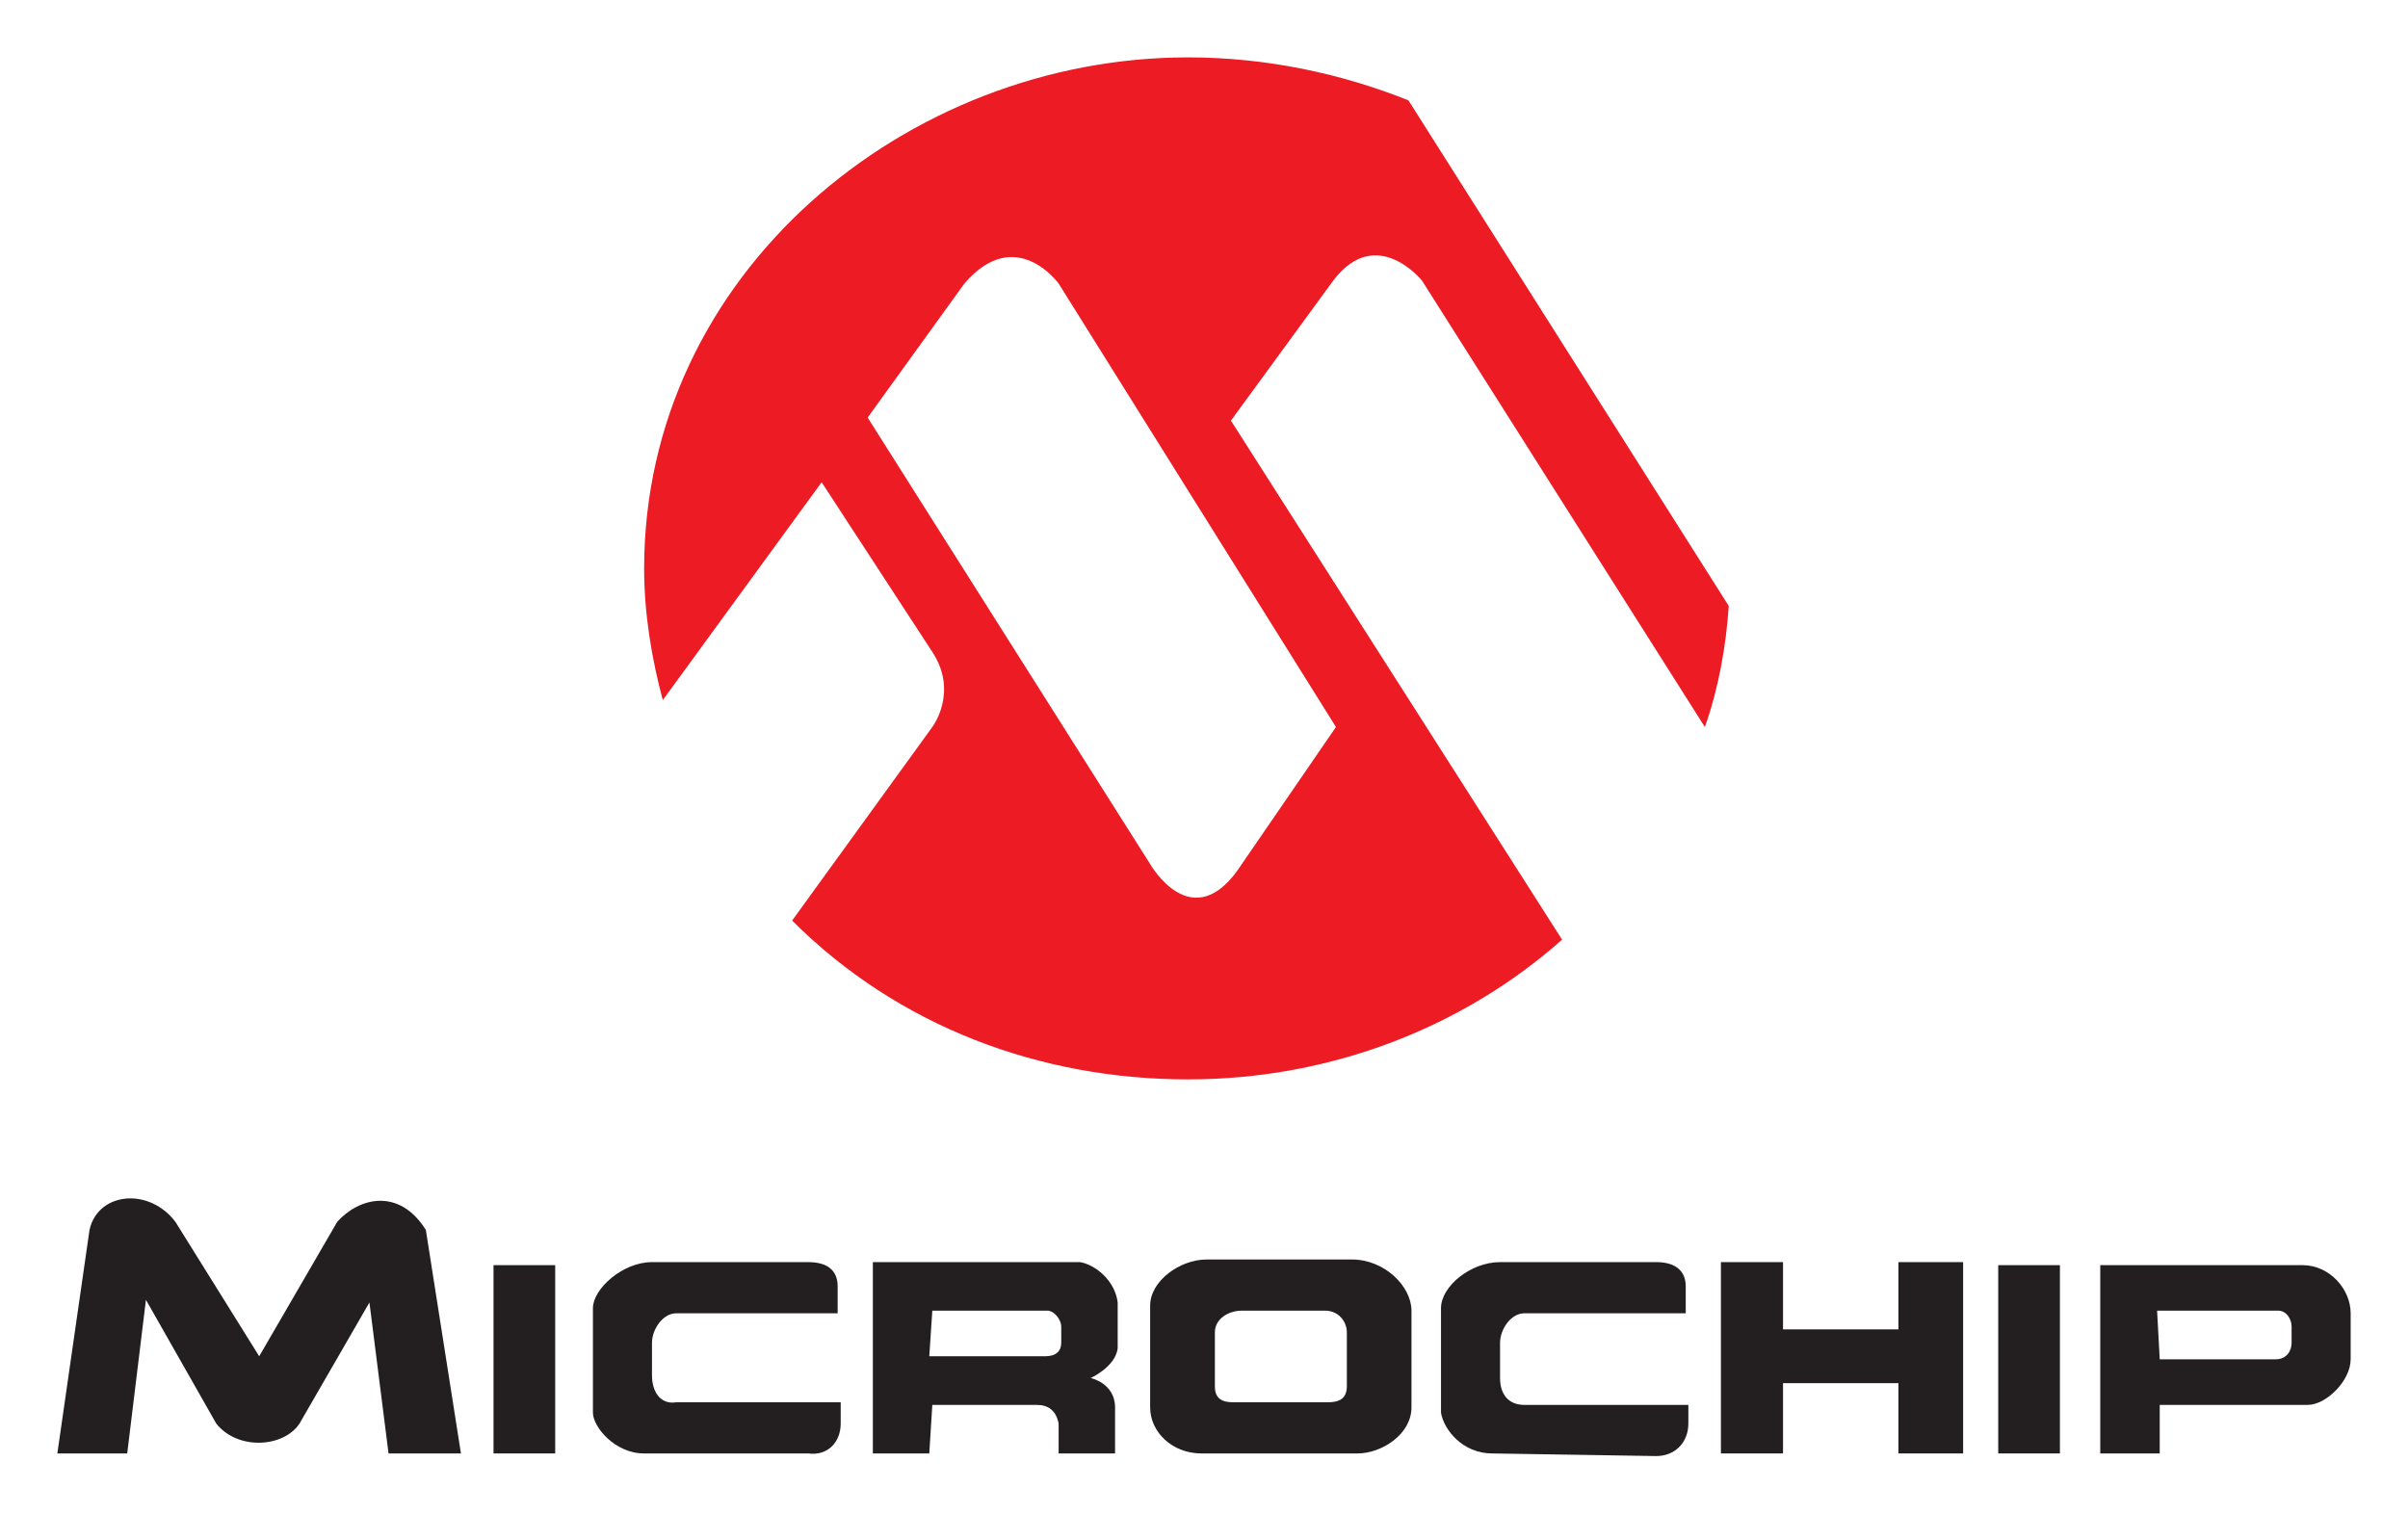
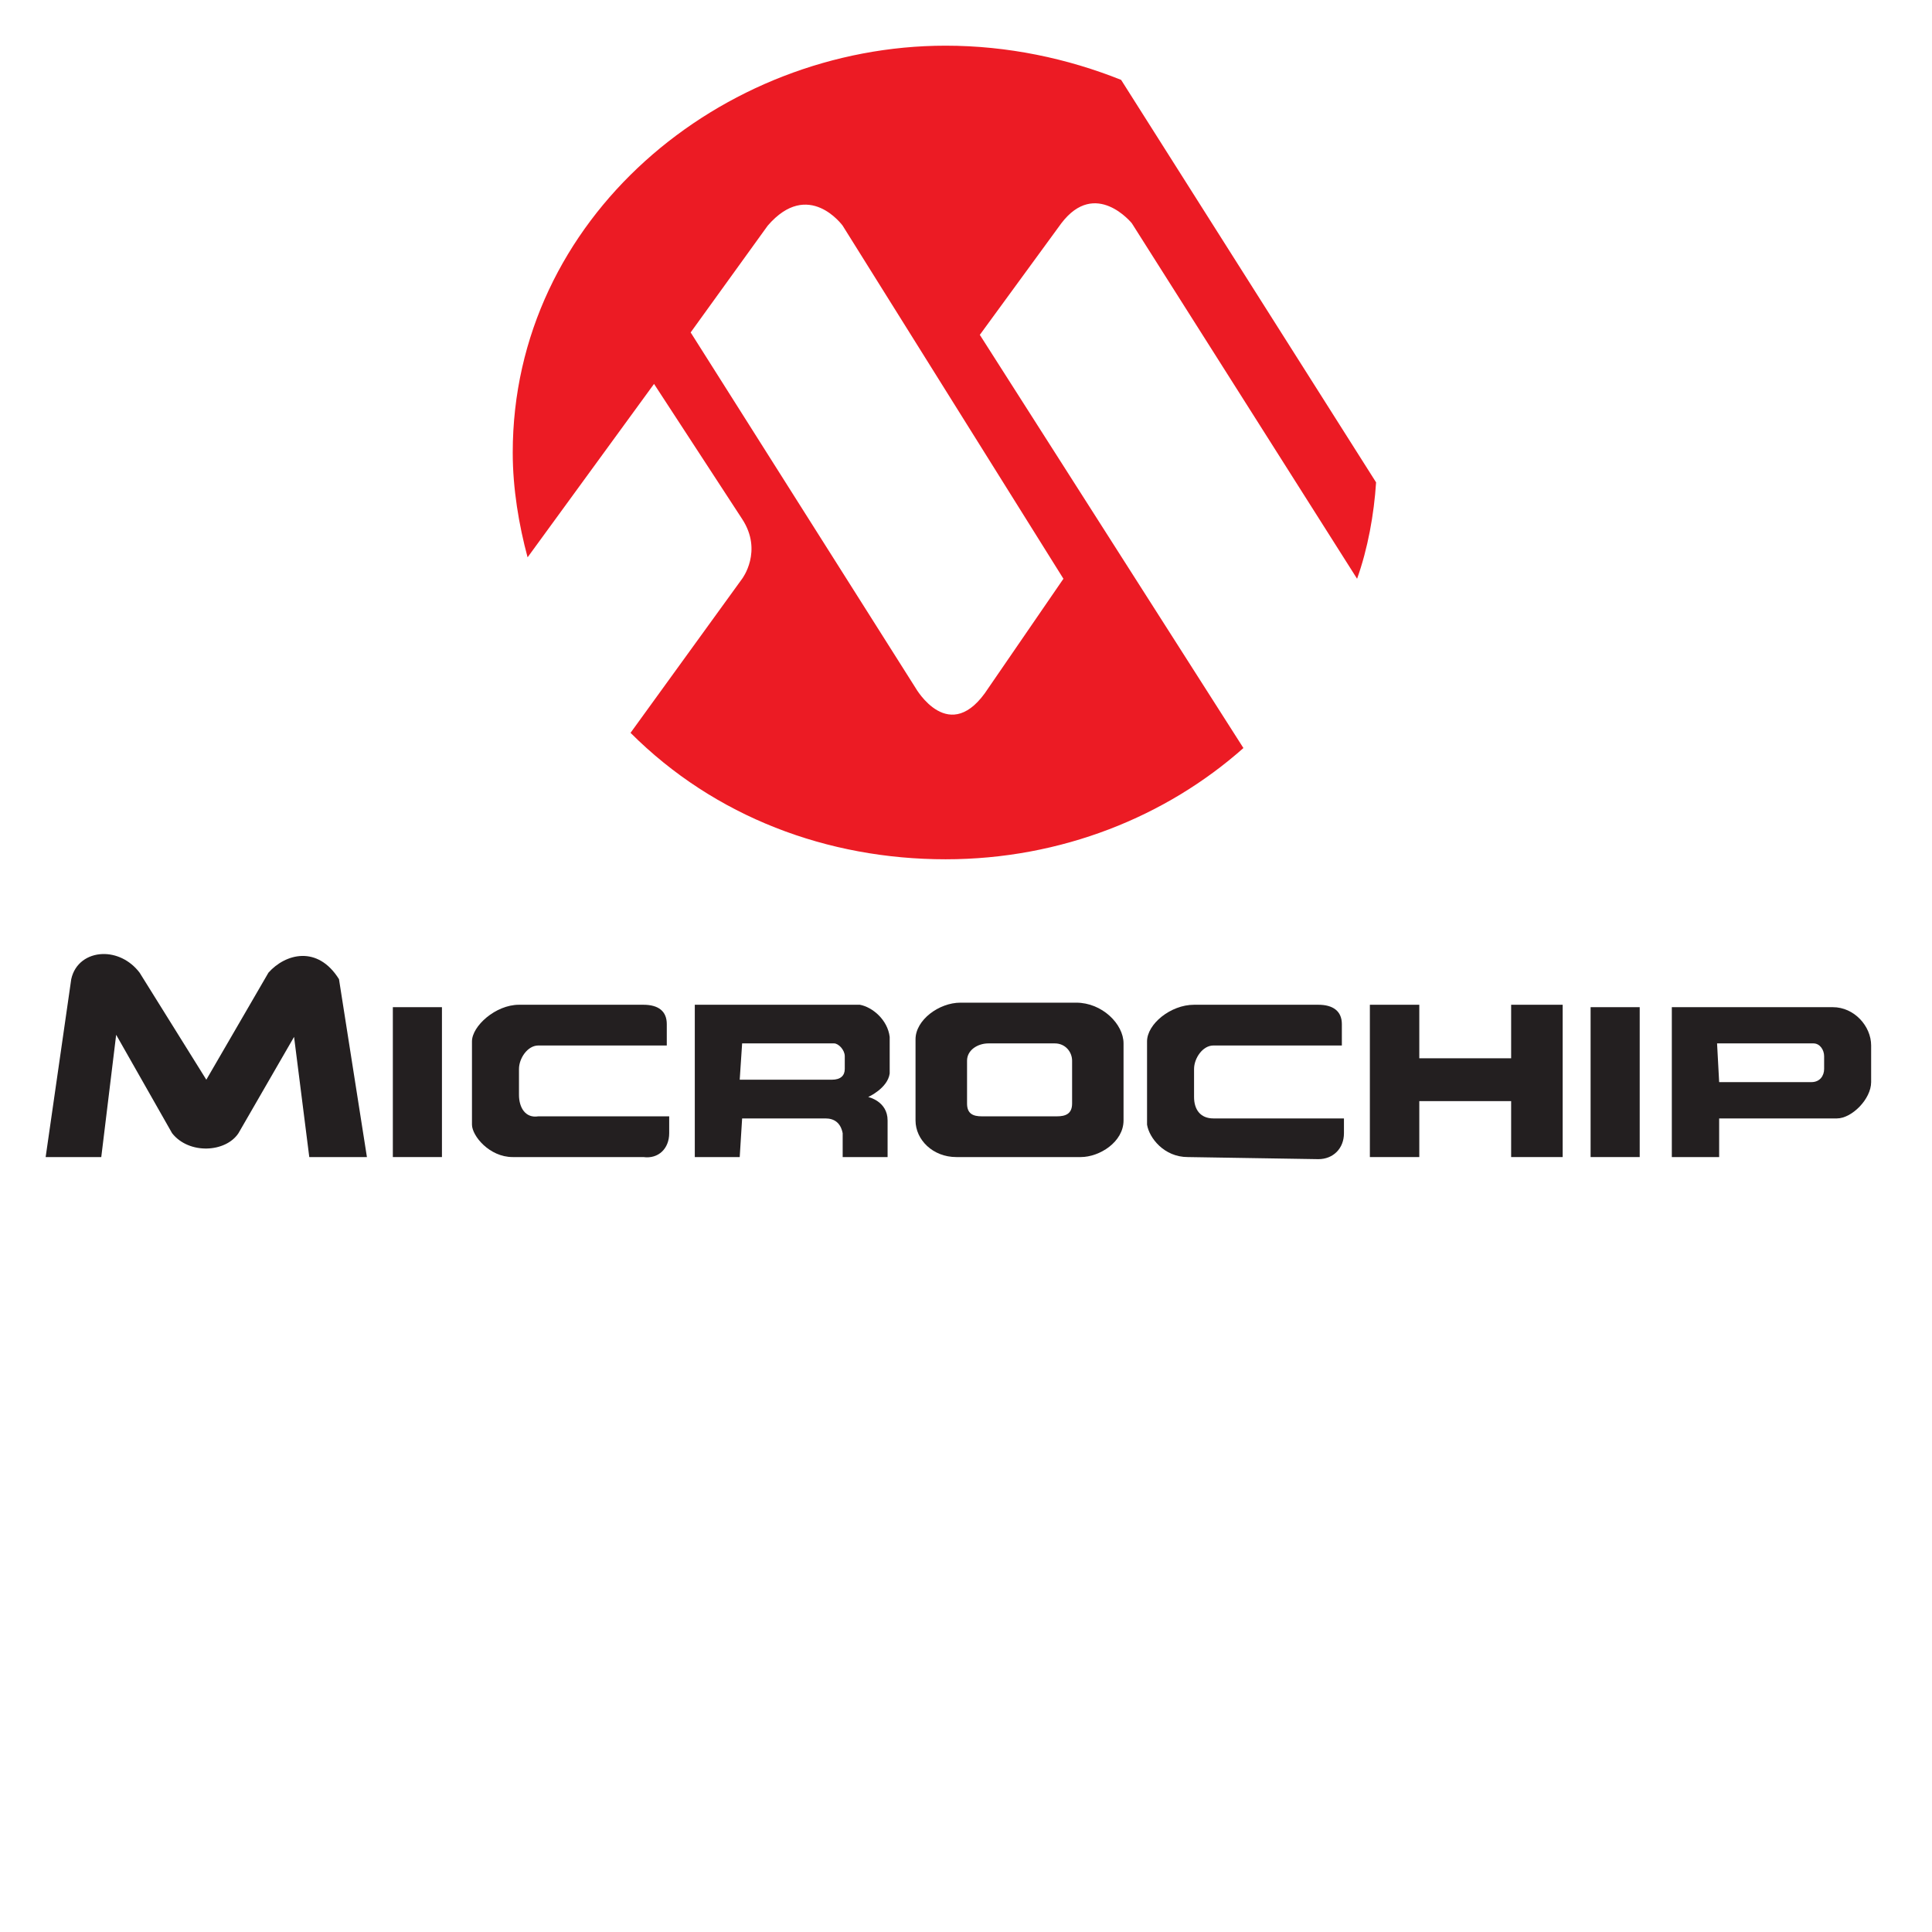
- <svg xmlns="http://www.w3.org/2000/svg" version="1.0" width="744.094" height="467.717" id="svg7217">
+ <svg xmlns="http://www.w3.org/2000/svg" version="1.0" viewBox="0 0 750 750" id="svg7217">
  <defs id="defs7219" />
  <g transform="translate(-572.0066,572.0417)" id="layer1">
    <g transform="translate(17.71912,17.73326)" id="g7496">
      <path d="M 594.1,-219.417 C 588.389,-219.238 583.298,-215.865 581.944,-209.667 L 572.007,-140.604 L 593.6,-140.604 L 599.382,-188.073 L 621.1,-149.854 C 627.672,-141.539 641.888,-142.344 646.85,-149.854 L 668.444,-187.26 L 674.35,-140.604 L 696.725,-140.604 L 685.882,-209.667 C 677.566,-222.944 665.078,-219.574 658.507,-212.198 L 634.382,-170.635 L 608.475,-212.198 C 604.641,-217.227 599.14,-219.575 594.1,-219.417 z " style="fill:#231f20;fill-rule:evenodd;stroke:none" id="path7491" />
      <path d="M 355.125,371.5 C 346.81,371.5 337.688,378.208 337.688,385.719 L 337.688,417.219 C 337.688,424.729 344.411,431.438 353.531,431.438 L 378.469,431.438 L 401.812,431.438 C 409.189,431.438 418.438,425.534 418.438,417.219 L 418.438,387.312 C 418.438,379.802 410.121,371.5 400.062,371.5 L 378.469,371.5 L 355.125,371.5 z M 366,387.312 L 378.469,387.312 L 391.75,387.312 C 395.908,387.313 398.469,390.678 398.469,394.031 L 398.469,410.656 C 398.469,414.68 395.915,415.625 392.562,415.625 L 378.469,415.625 L 363.438,415.625 C 360.085,415.625 357.688,414.68 357.688,410.656 L 357.688,394.031 C 357.687,389.874 361.842,387.312 366,387.312 z " transform="translate(572.0066,-572.0417)" style="fill:#231f20;fill-rule:evenodd;stroke:none" id="path7489" />
      <path d="M 755.757,-199.729 C 746.637,-199.729 737.507,-191.411 737.507,-185.51 L 737.507,-153.198 C 737.507,-148.906 744.199,-140.604 753.319,-140.604 L 804.038,-140.604 C 809.939,-139.799 814.069,-143.953 814.069,-149.854 L 814.069,-156.417 L 763.257,-156.417 C 758.294,-155.612 755.757,-159.767 755.757,-164.729 L 755.757,-174.792 C 755.757,-178.949 759.099,-183.917 763.257,-183.917 L 813.132,-183.917 L 813.132,-192.229 C 813.132,-197.191 809.939,-199.729 804.038,-199.729 L 755.757,-199.729 z " style="fill:#231f20;fill-rule:evenodd;stroke:none" id="path7487" />
      <path d="M 252,372.312 L 252,431.438 L 269.438,431.438 L 270.375,416.438 L 290.219,416.438 L 302.688,416.438 C 306.04,416.438 308.602,418.03 309.406,422.188 L 309.406,431.438 L 326.844,431.438 L 326.844,417.219 C 326.844,409.708 319.312,408.125 319.312,408.125 C 319.312,408.125 326.852,404.767 327.656,399 L 327.656,384.781 C 326.852,378.21 321.056,373.251 316.094,372.312 L 290.219,372.312 L 252,372.312 z M 270.375,387.312 L 290.219,387.312 L 306.062,387.312 C 307.806,387.313 310.219,389.867 310.219,392.281 L 310.219,397.25 C 310.219,399.798 308.603,401.406 305.25,401.406 L 290.219,401.406 L 269.438,401.406 L 270.375,387.312 z " transform="translate(572.0066,-572.0417)" style="fill:#231f20;fill-rule:evenodd;stroke:none" id="path7485" />
      <path d="M 1017.819,-199.729 C 1008.699,-199.729 999.569,-192.216 999.569,-185.51 L 999.569,-153.198 C 1000.374,-148.102 1006.128,-140.604 1015.382,-140.604 L 1066.069,-139.792 C 1071.836,-139.792 1076.007,-143.953 1076.007,-149.854 L 1076.007,-155.604 L 1025.319,-155.604 C 1020.357,-155.604 1017.819,-158.954 1017.819,-163.917 L 1017.819,-174.792 C 1017.819,-178.949 1021.162,-183.917 1025.319,-183.917 L 1075.194,-183.917 L 1075.194,-192.229 C 1075.194,-197.191 1071.836,-199.729 1066.069,-199.729 L 1017.819,-199.729 z " style="fill:#231f20;fill-rule:evenodd;stroke:none" id="path7483" />
      <path d="M 1086.069,-199.729 L 1086.069,-140.604 L 1105.257,-140.604 L 1105.257,-162.323 L 1140.913,-162.323 L 1140.913,-140.604 L 1160.913,-140.604 L 1160.913,-199.729 L 1140.913,-199.729 L 1140.913,-178.948 L 1105.257,-178.948 L 1105.257,-199.729 L 1086.069,-199.729 z " style="fill:#231f20;fill-rule:evenodd;stroke:none" id="path7481" />
      <path d="M 706.788,-198.792 L 706.788,-140.604 L 725.85,-140.604 L 725.85,-198.792 L 706.788,-198.792 z " style="fill:#231f20;fill-rule:evenodd;stroke:none" id="path7479" />
      <path d="M 1171.757,-198.792 L 1171.757,-140.604 L 1190.819,-140.604 L 1190.819,-198.792 L 1171.757,-198.792 z " style="fill:#231f20;fill-rule:evenodd;stroke:none" id="path7477" />
      <path d="M 631.281,373.25 L 631.281,431.438 L 649.656,431.438 L 649.656,416.438 L 669.625,416.438 L 695.375,416.438 C 701.142,416.438 708.656,408.915 708.656,402.344 L 708.656,388.125 C 708.656,380.615 702.096,373.25 693.781,373.25 L 669.625,373.25 L 631.281,373.25 z M 648.844,387.312 L 669.625,387.312 L 686.25,387.312 C 688.798,387.313 690.406,389.867 690.406,392.281 L 690.406,397.25 C 690.406,399.798 688.822,402.344 685.469,402.344 L 669.625,402.344 L 649.656,402.344 L 648.844,387.312 z " transform="translate(572.0066,-572.0417)" style="fill:#231f20;fill-rule:evenodd;stroke:none" id="path7475" />
      <path d="M 909.707,-322.723 C 909.707,-322.723 922.984,-299.387 938.005,-322.723 L 967.108,-365.103 L 881.409,-502.168 C 881.409,-502.168 868.132,-520.542 852.306,-502.168 L 822.399,-460.727 L 909.707,-322.723 z M 921.375,-256.202 C 966.303,-256.202 1007.074,-272.832 1036.982,-299.387 L 934.652,-459.788 L 966.303,-503.107 C 979.581,-520.542 993.663,-503.107 993.663,-503.107 L 1081.105,-365.103 C 1085.263,-376.771 1087.677,-390.048 1088.482,-402.521 L 989.505,-558.764 C 968.718,-567.079 945.516,-572.042 921.375,-572.042 C 834.335,-572.042 753.33,-505.253 753.33,-414.055 C 753.33,-399.973 755.744,-385.891 759.096,-373.418 L 808.182,-440.744 L 842.382,-388.305 C 850.563,-375.832 842.382,-365.103 842.382,-365.103 L 799.063,-305.288 C 831.787,-272.564 875.642,-256.202 921.375,-256.202" style="fill:#ec1b24;fill-rule:evenodd;stroke:none" id="path197" />
    </g>
  </g>
</svg>
